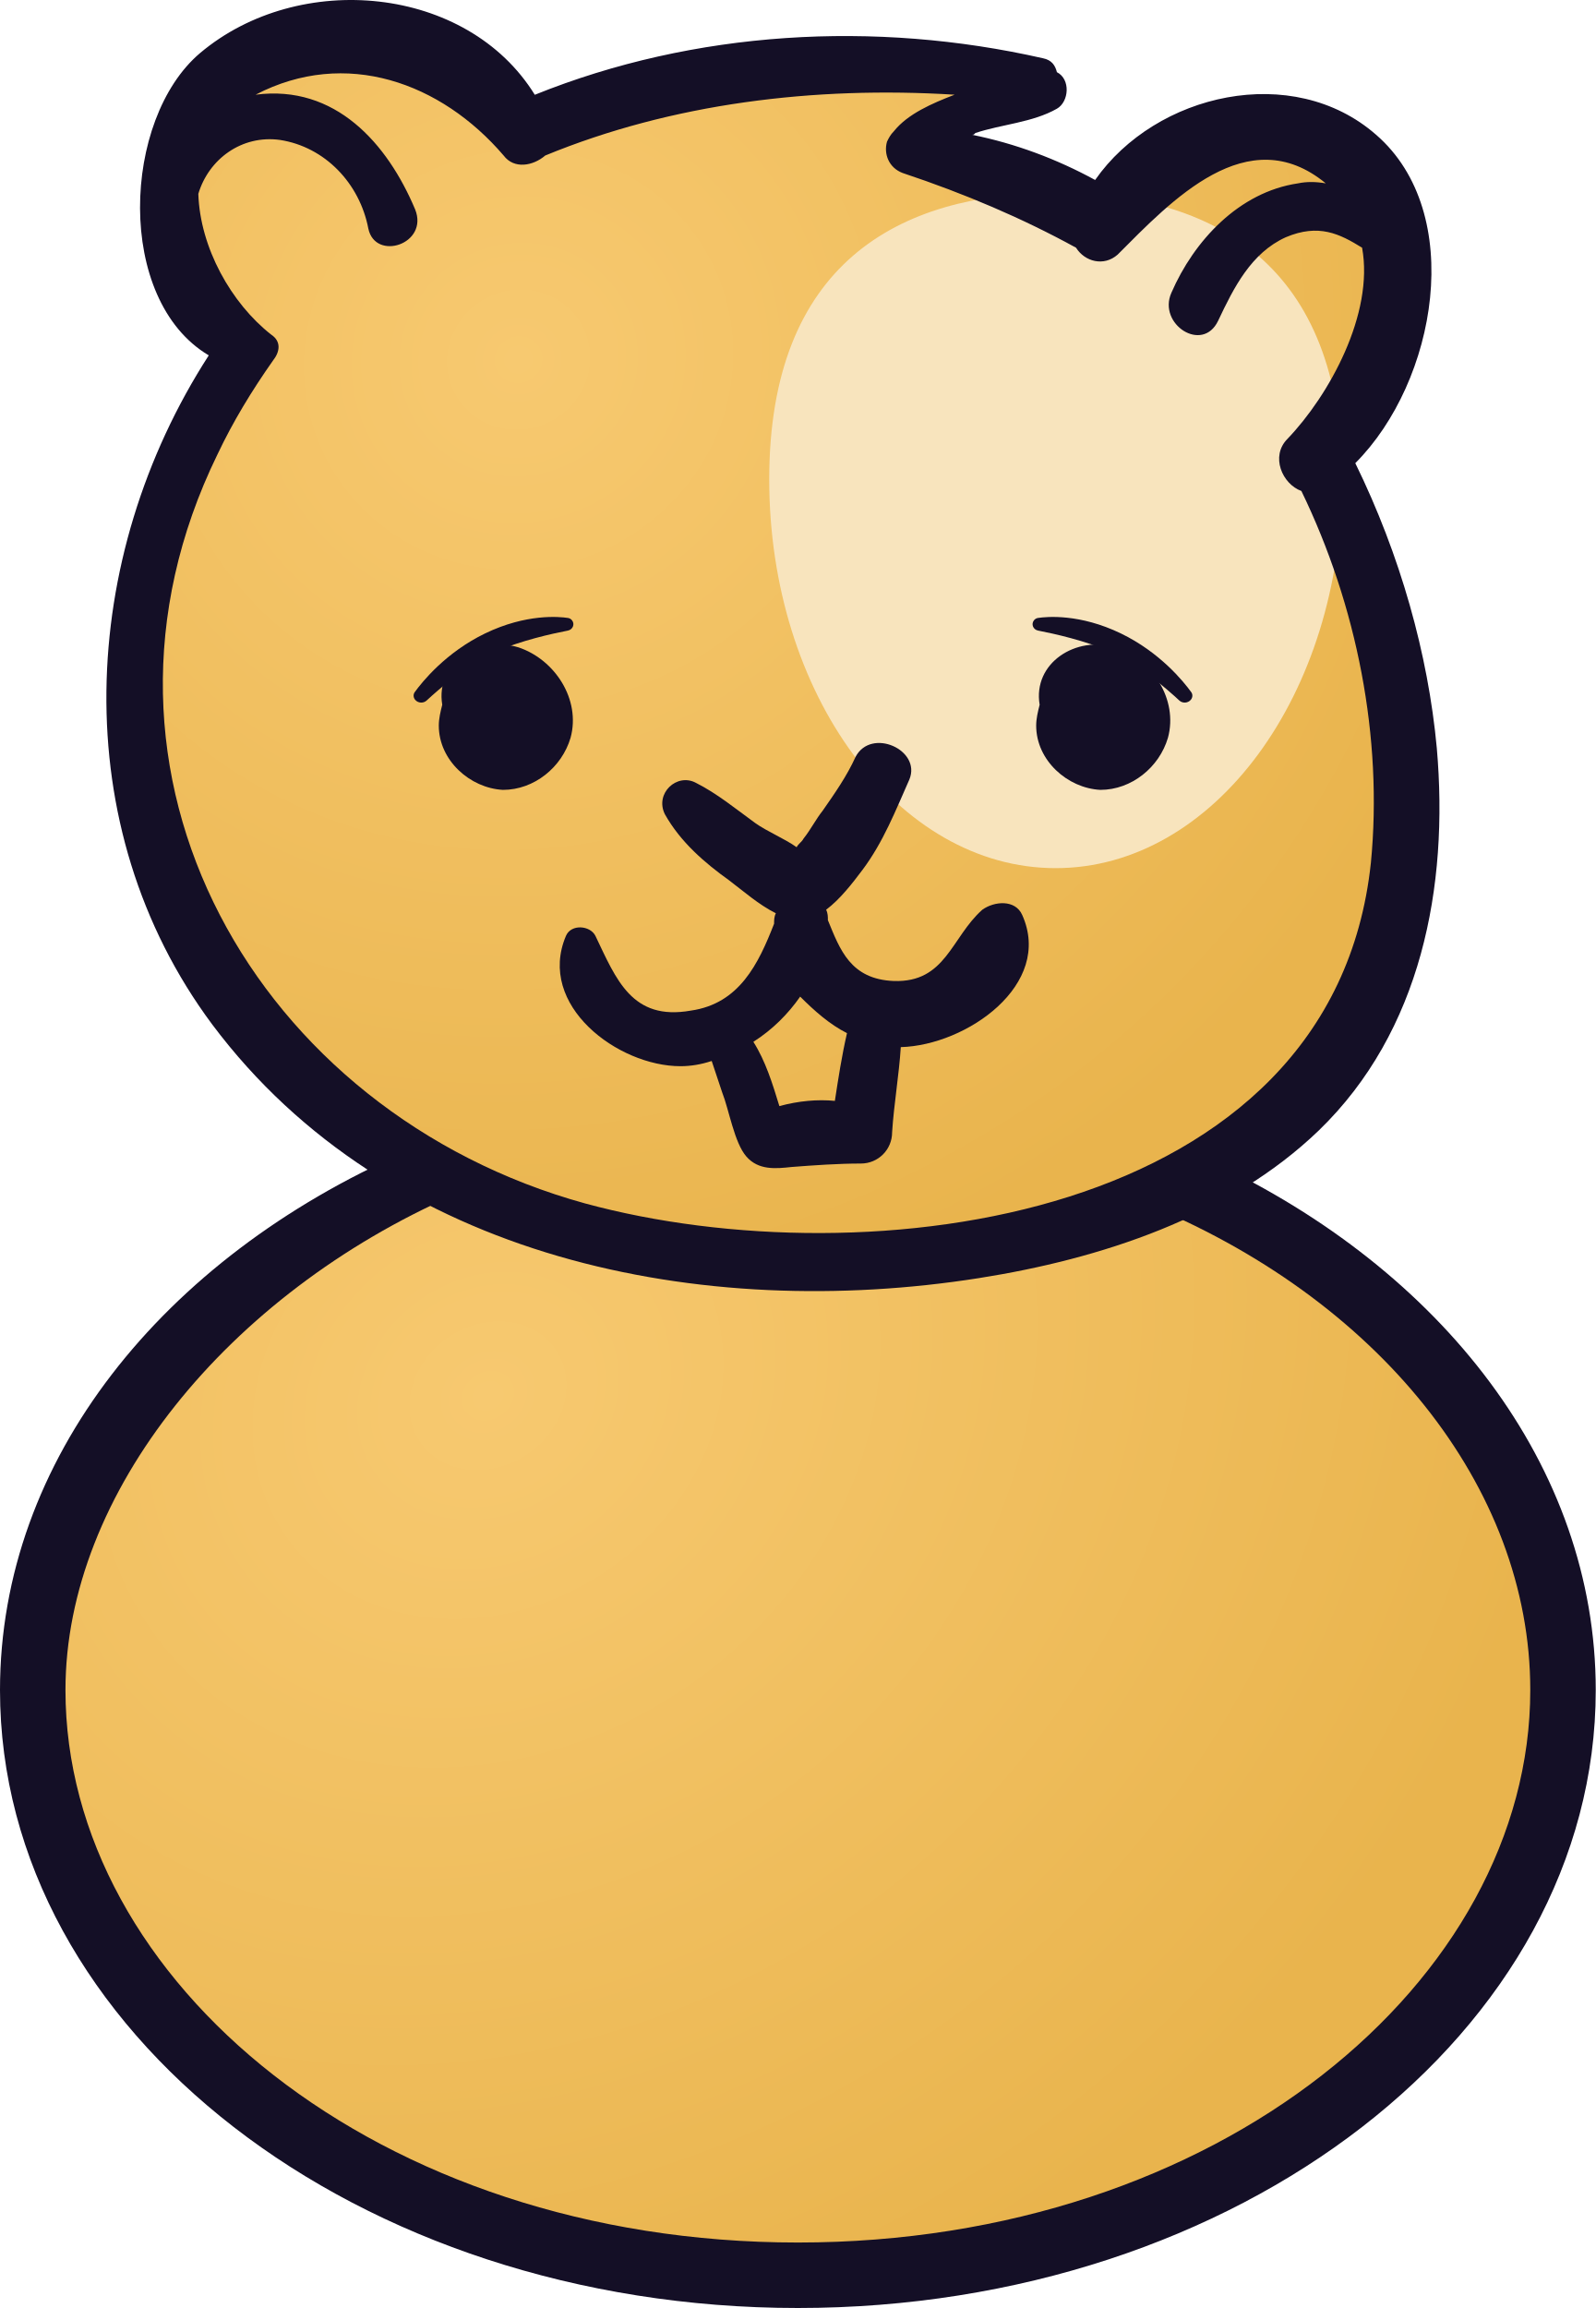
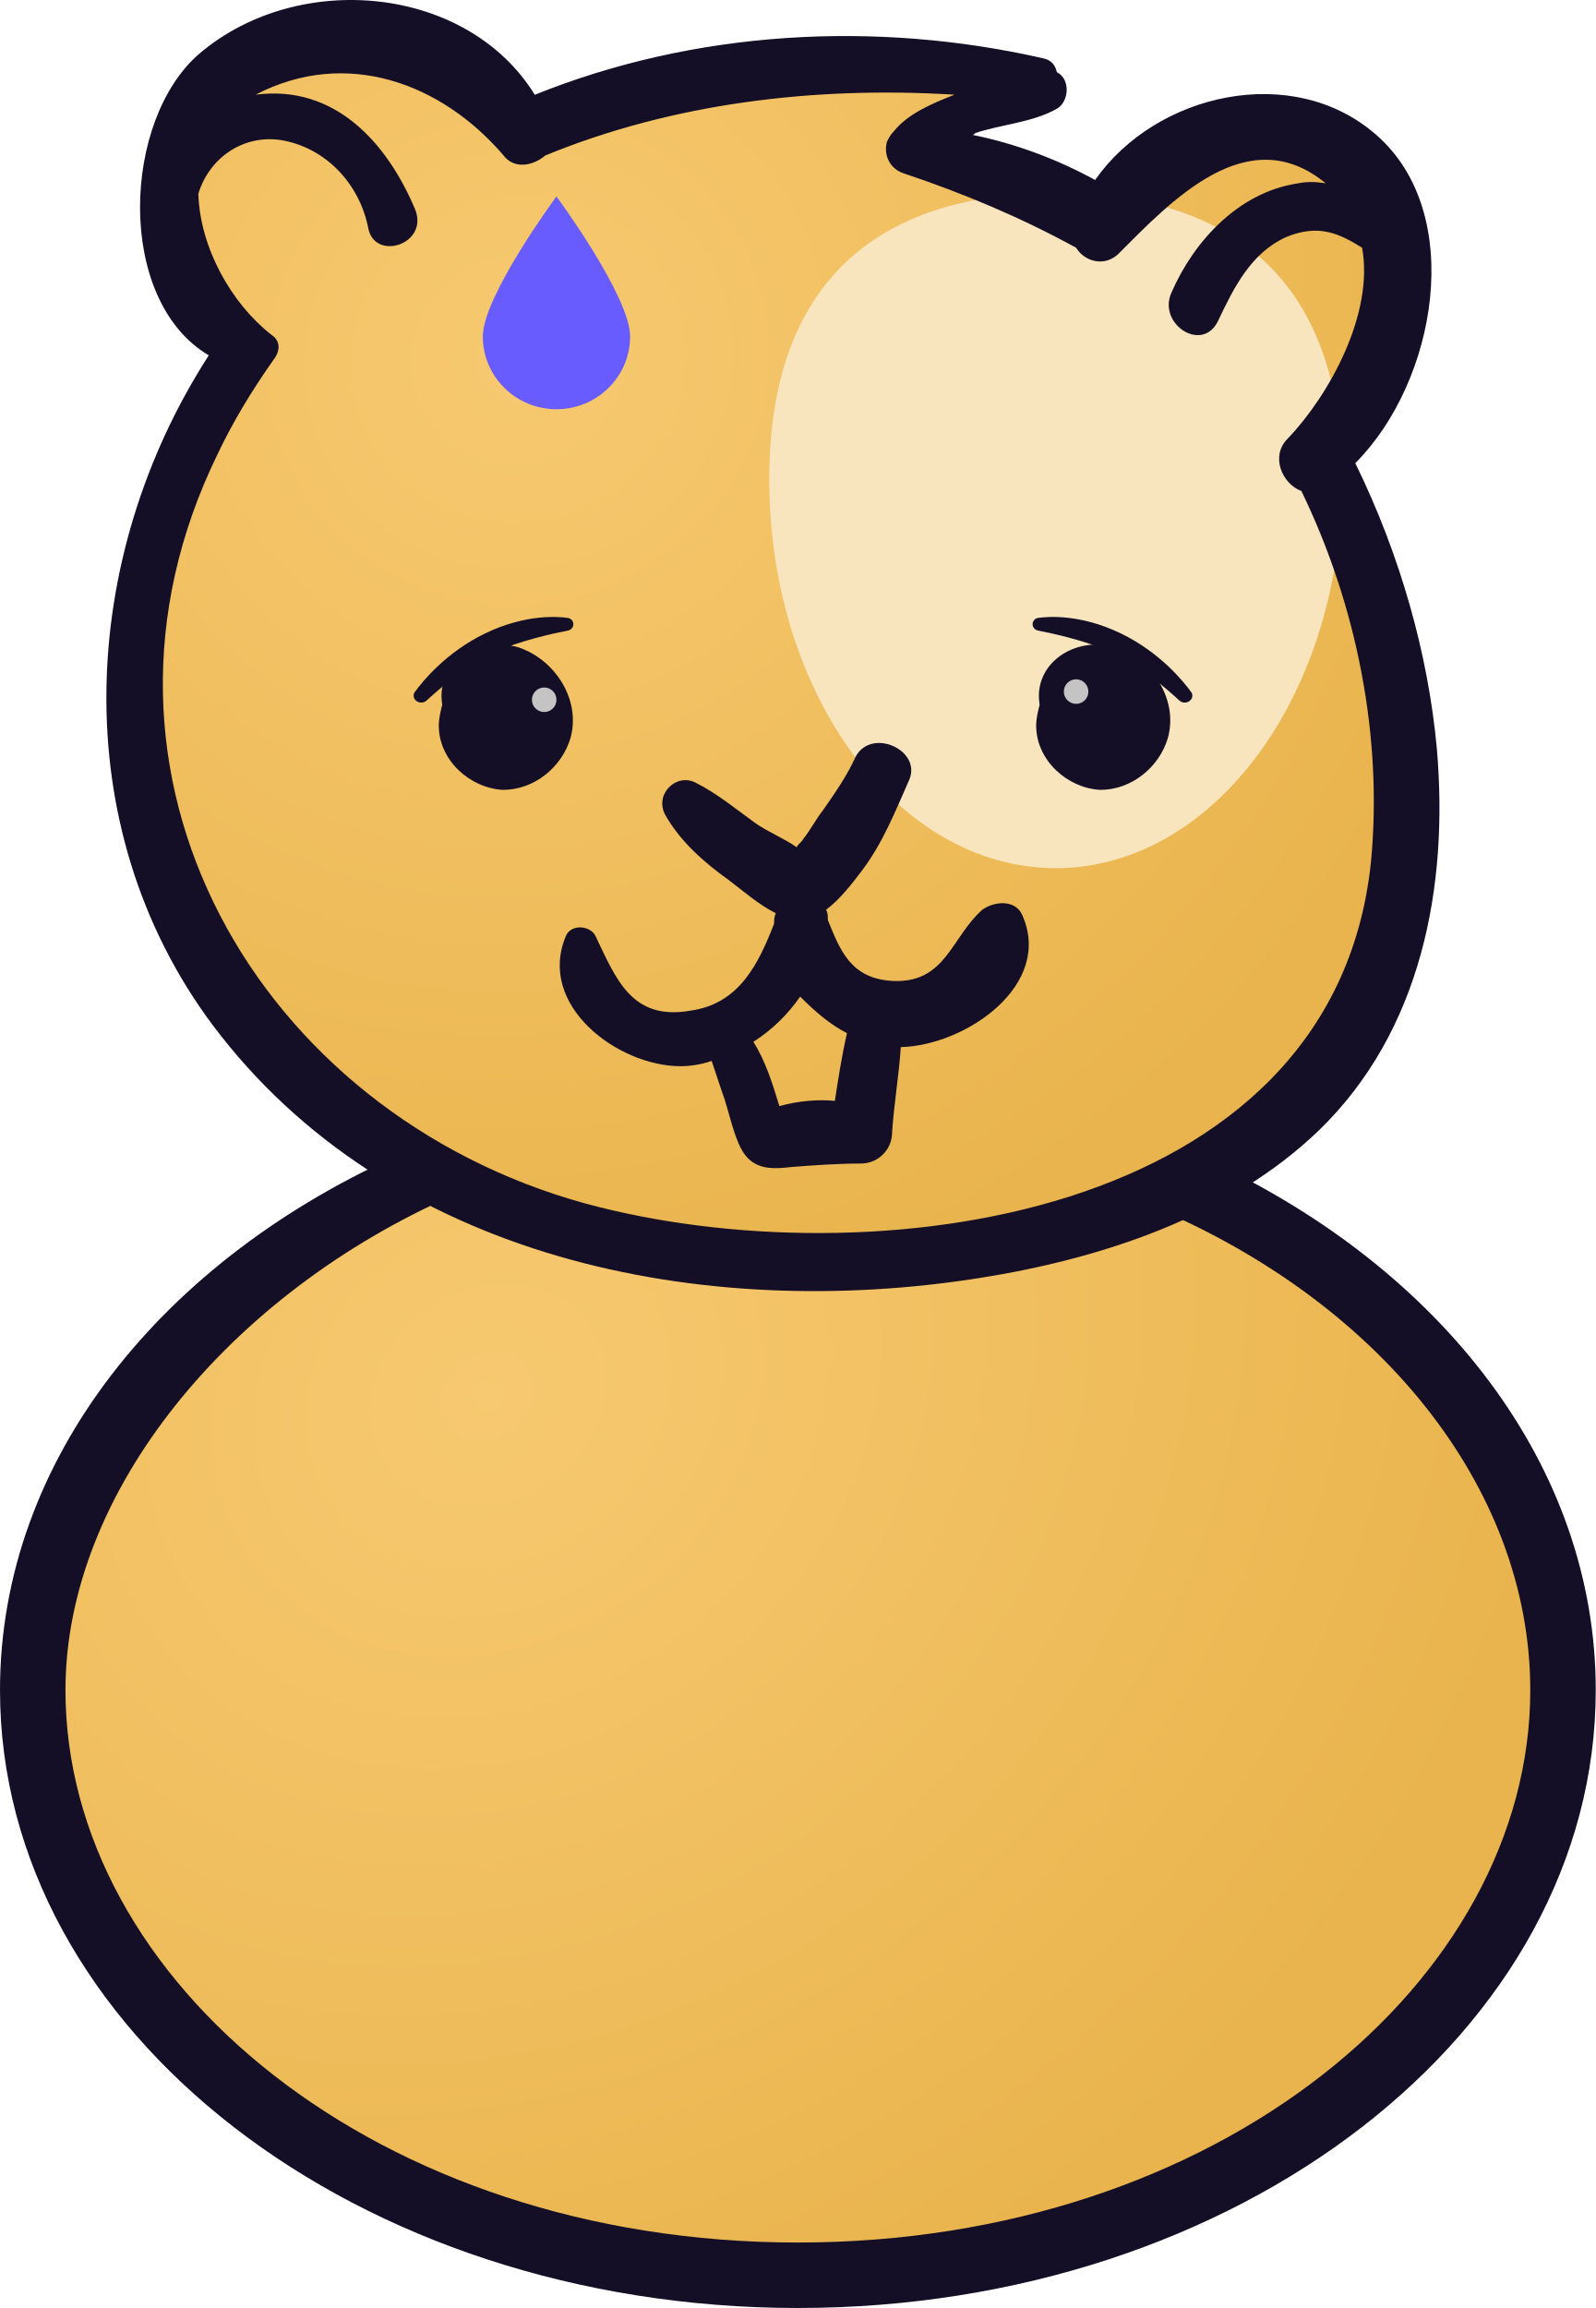
<svg xmlns="http://www.w3.org/2000/svg" width="195" height="282" viewBox="0 0 195 282" fill="none">
  <ellipse cx="97.5" cy="205.5" rx="92.5" ry="70.5" fill="url(#paint0_radial)" />
  <path d="M101.5 154C152.5 154 172 128.5 172 83.5C159.5 56.5 163.581 55 167 44.5C167 44.5 174 31 167 21.018C160 11.036 141 21.018 141 21.018C135 25.5 131.5 23 126 21.018C105 19 133 6 101.5 9C90.627 9 79.26 15.89 64.5 15C47.5 4 32.08 5.401 25.5 13C19.186 20.293 22 28.5 29 42C21.5 59.5 18 75.029 18 83.5C18 124.645 52.5 154 101.5 154Z" fill="url(#paint1_radial)" />
  <path d="M69.392 77.048C70.006 76.929 70.278 76.243 69.887 75.776C69.769 75.634 69.604 75.534 69.414 75.505C68.329 75.34 64.306 74.965 59.273 77.398C54.494 79.709 51.61 83.282 50.681 84.567C50.474 84.853 50.502 85.229 50.734 85.506C51.081 85.921 51.738 85.959 52.131 85.595C53.638 84.198 57.211 81.081 60.569 79.615C63.656 78.269 67.419 77.429 69.392 77.048Z" fill="#140F26" />
  <path d="M164 58.573C164 84.807 148.33 106.073 129 106.073C109.67 106.073 94 84.807 94 58.573C94 32.34 109.67 23.573 129 23.573C148.33 23.573 164 32.34 164 58.573Z" fill="#F8E4BD" />
  <path d="M97.5 274C148.953 274 187 241.997 187 206.5C187 181.646 168.347 158.504 139.5 146.862L148 141.903C176.175 155.14 195 179.117 195 206.5C195 248.198 151.348 282 97.5 282C43.652 282 0 248.198 0 206.5C0 178.315 19.944 153.738 49.5 140.768L55.5 146C27.903 158.11 8 182.411 8 206.5C8 241.997 46.047 274 97.5 274Z" fill="#140F26" />
  <path d="M126.857 77.048C126.243 76.929 125.971 76.243 126.362 75.776C126.481 75.634 126.645 75.534 126.835 75.505C127.92 75.34 131.943 74.965 136.976 77.398C141.756 79.709 144.639 83.282 145.568 84.567C145.776 84.853 145.747 85.229 145.515 85.506C145.168 85.921 144.511 85.959 144.118 85.595C142.612 84.198 139.038 81.081 135.68 79.615C132.593 78.269 128.83 77.429 126.857 77.048Z" fill="#140F26" />
  <path d="M175.578 91.406C174.518 79.945 171.124 67.835 165.618 56.59C175.578 46.613 179.18 26.021 168.16 16.466C157.984 7.551 141.243 11.374 133.825 21.99C129.163 19.444 124.071 17.528 118.772 16.466C118.988 16.466 118.988 16.466 119.195 16.251C122.374 15.189 126.191 14.973 129.155 13.282C130.637 12.436 130.852 9.674 129.155 8.819C128.94 7.974 128.517 7.335 127.458 7.119C106.9 2.45 84.85 3.719 65.352 11.581C57.089 -1.796 36.53 -3.704 24.451 6.481C14.913 14.551 14.069 36.628 25.511 43.42C9.614 68.053 7.917 100.963 25.933 125.172C47.55 154.043 85.919 161.474 119.616 156.166C134.453 153.827 150.133 148.735 161.163 138.119C173.665 126.018 177.06 108.394 175.578 91.409L175.578 91.406ZM167.522 105.423C162.861 149.371 105.838 156.38 71.504 147.042C31.448 135.995 7.495 94.593 26.571 55.528C28.475 51.497 30.81 47.674 33.352 44.066C34.196 43.005 34.412 41.727 33.136 40.881C28.26 37.058 24.443 30.265 24.236 23.68C25.511 19.434 29.535 16.465 34.196 17.095C39.711 17.941 43.95 22.403 45.01 27.926C45.854 31.957 52.428 29.834 50.731 25.587C47.336 17.518 40.977 10.302 31.232 11.571C42.252 5.84 53.91 10.086 61.544 19.002C62.819 20.703 65.146 20.279 66.628 19.002C82.102 12.633 99.481 10.509 116.654 11.571C113.897 12.633 110.933 13.91 109.235 16.033C108.813 16.456 108.598 16.879 108.391 17.31C107.969 18.795 108.606 20.495 110.295 21.134C117.929 23.68 124.917 26.657 131.491 30.265C132.551 31.965 134.885 32.604 136.574 31.111C143.148 24.526 152.471 14.549 162.009 22.403C160.734 22.187 159.674 22.187 158.614 22.403C151.411 23.464 145.897 29.411 143.14 35.781C141.443 39.604 146.957 43.212 148.861 39.181C150.765 35.15 152.885 30.904 157.124 28.988C161.148 27.288 163.698 28.565 166.447 30.265C167.929 38.335 162.423 48.312 157.331 53.62C155.211 55.744 156.693 59.144 159.028 59.99C165.826 73.998 169.005 90.137 167.523 105.422L167.522 105.423Z" fill="#140F26" />
  <path d="M124.914 111.793C124.07 109.886 121.519 110.093 120.037 111.155C116.22 114.555 115.583 120.07 109.224 119.863C103.925 119.648 102.65 116.04 101.168 112.432C101.168 112.009 101.168 111.586 100.953 111.155C102.65 109.878 104.132 107.97 105.407 106.27C107.949 102.869 109.431 99.054 111.129 95.231C112.611 91.623 106.467 88.861 104.554 92.469C103.495 94.808 102.013 96.931 100.531 99.054C99.686 100.116 99.049 101.393 98.196 102.455C97.981 102.878 97.558 103.093 97.351 103.516C95.869 102.455 93.75 101.609 92.268 100.547C89.933 98.847 87.606 96.94 85.065 95.662C82.73 94.385 79.981 96.939 81.248 99.486C83.152 102.886 86.124 105.432 89.088 107.556C90.786 108.833 92.69 110.525 94.809 111.586C94.594 112.009 94.594 112.432 94.594 112.863C92.69 117.749 90.355 122.634 84.419 123.479C77.216 124.757 75.303 119.656 72.761 114.348C72.124 113.071 69.797 112.863 69.159 114.348C65.558 122.841 75.518 130.272 83.152 130.272C84.427 130.272 85.694 130.056 86.969 129.633C87.391 130.911 87.813 132.179 88.244 133.457C89.088 135.58 89.726 139.611 91.208 141.311C92.69 143.011 94.809 142.796 96.722 142.588C99.479 142.373 102.443 142.165 105.2 142.165C107.32 142.165 109.017 140.465 109.017 138.342C109.233 134.941 109.862 131.333 110.077 127.941C118.133 127.718 128.731 120.286 124.914 111.794V111.793ZM95.24 135.148C94.396 132.387 93.543 129.625 92.061 127.294C94.396 125.81 96.3 123.894 97.782 121.771C99.479 123.471 101.384 125.171 103.503 126.233C102.866 128.995 102.443 131.756 102.021 134.51C99.91 134.302 97.575 134.51 95.24 135.148L95.24 135.148Z" fill="#140F26" />
  <path d="M136.366 79.1C131.489 77.616 126.19 81.008 127.043 86.109C126.828 86.955 126.621 87.809 126.621 88.655C126.621 92.901 130.438 96.302 134.462 96.509C138.279 96.509 141.665 93.747 142.725 90.139C143.991 85.47 140.812 80.585 136.366 79.1H136.366Z" fill="#140F26" />
  <path d="M63.366 79.1C58.489 77.616 53.191 81.008 54.043 86.109C53.828 86.955 53.621 87.809 53.621 88.655C53.621 92.901 57.438 96.302 61.462 96.509C65.279 96.509 68.665 93.747 69.725 90.139C70.992 85.47 67.812 80.585 63.366 79.1H63.366Z" fill="#140F26" />
+   <path d="M77 41.105C77 46.018 72.971 50 68 50C63.029 50 59 46.018 59 41.105C59 36.193 68 24 68 24C68 24 77 36.193 77 41.105Z" fill="#695CFF" />
+   <circle cx="66.5" cy="85.5" r="1.5" fill="#C4C4C4" />
+   <circle cx="131.5" cy="84.5" r="1.5" fill="#C4C4C4" />
  <defs>
    <radialGradient id="paint0_radial" cx="0" cy="0" r="1" gradientUnits="userSpaceOnUse" gradientTransform="translate(59.6591 170.473) rotate(56.7382) scale(120.466 140.834)">
      <stop stop-color="#F7C970" />
      <stop offset="1" stop-color="#E9B44D" />
    </radialGradient>
    <radialGradient id="paint1_radial" cx="0" cy="0" r="1" gradientUnits="userSpaceOnUse" gradientTransform="translate(63.5 44.0001) rotate(62.354) scale(118.533 124.197)">
      <stop stop-color="#F7C970" />
      <stop offset="1" stop-color="#E9B44D" />
    </radialGradient>
  </defs>
</svg>
